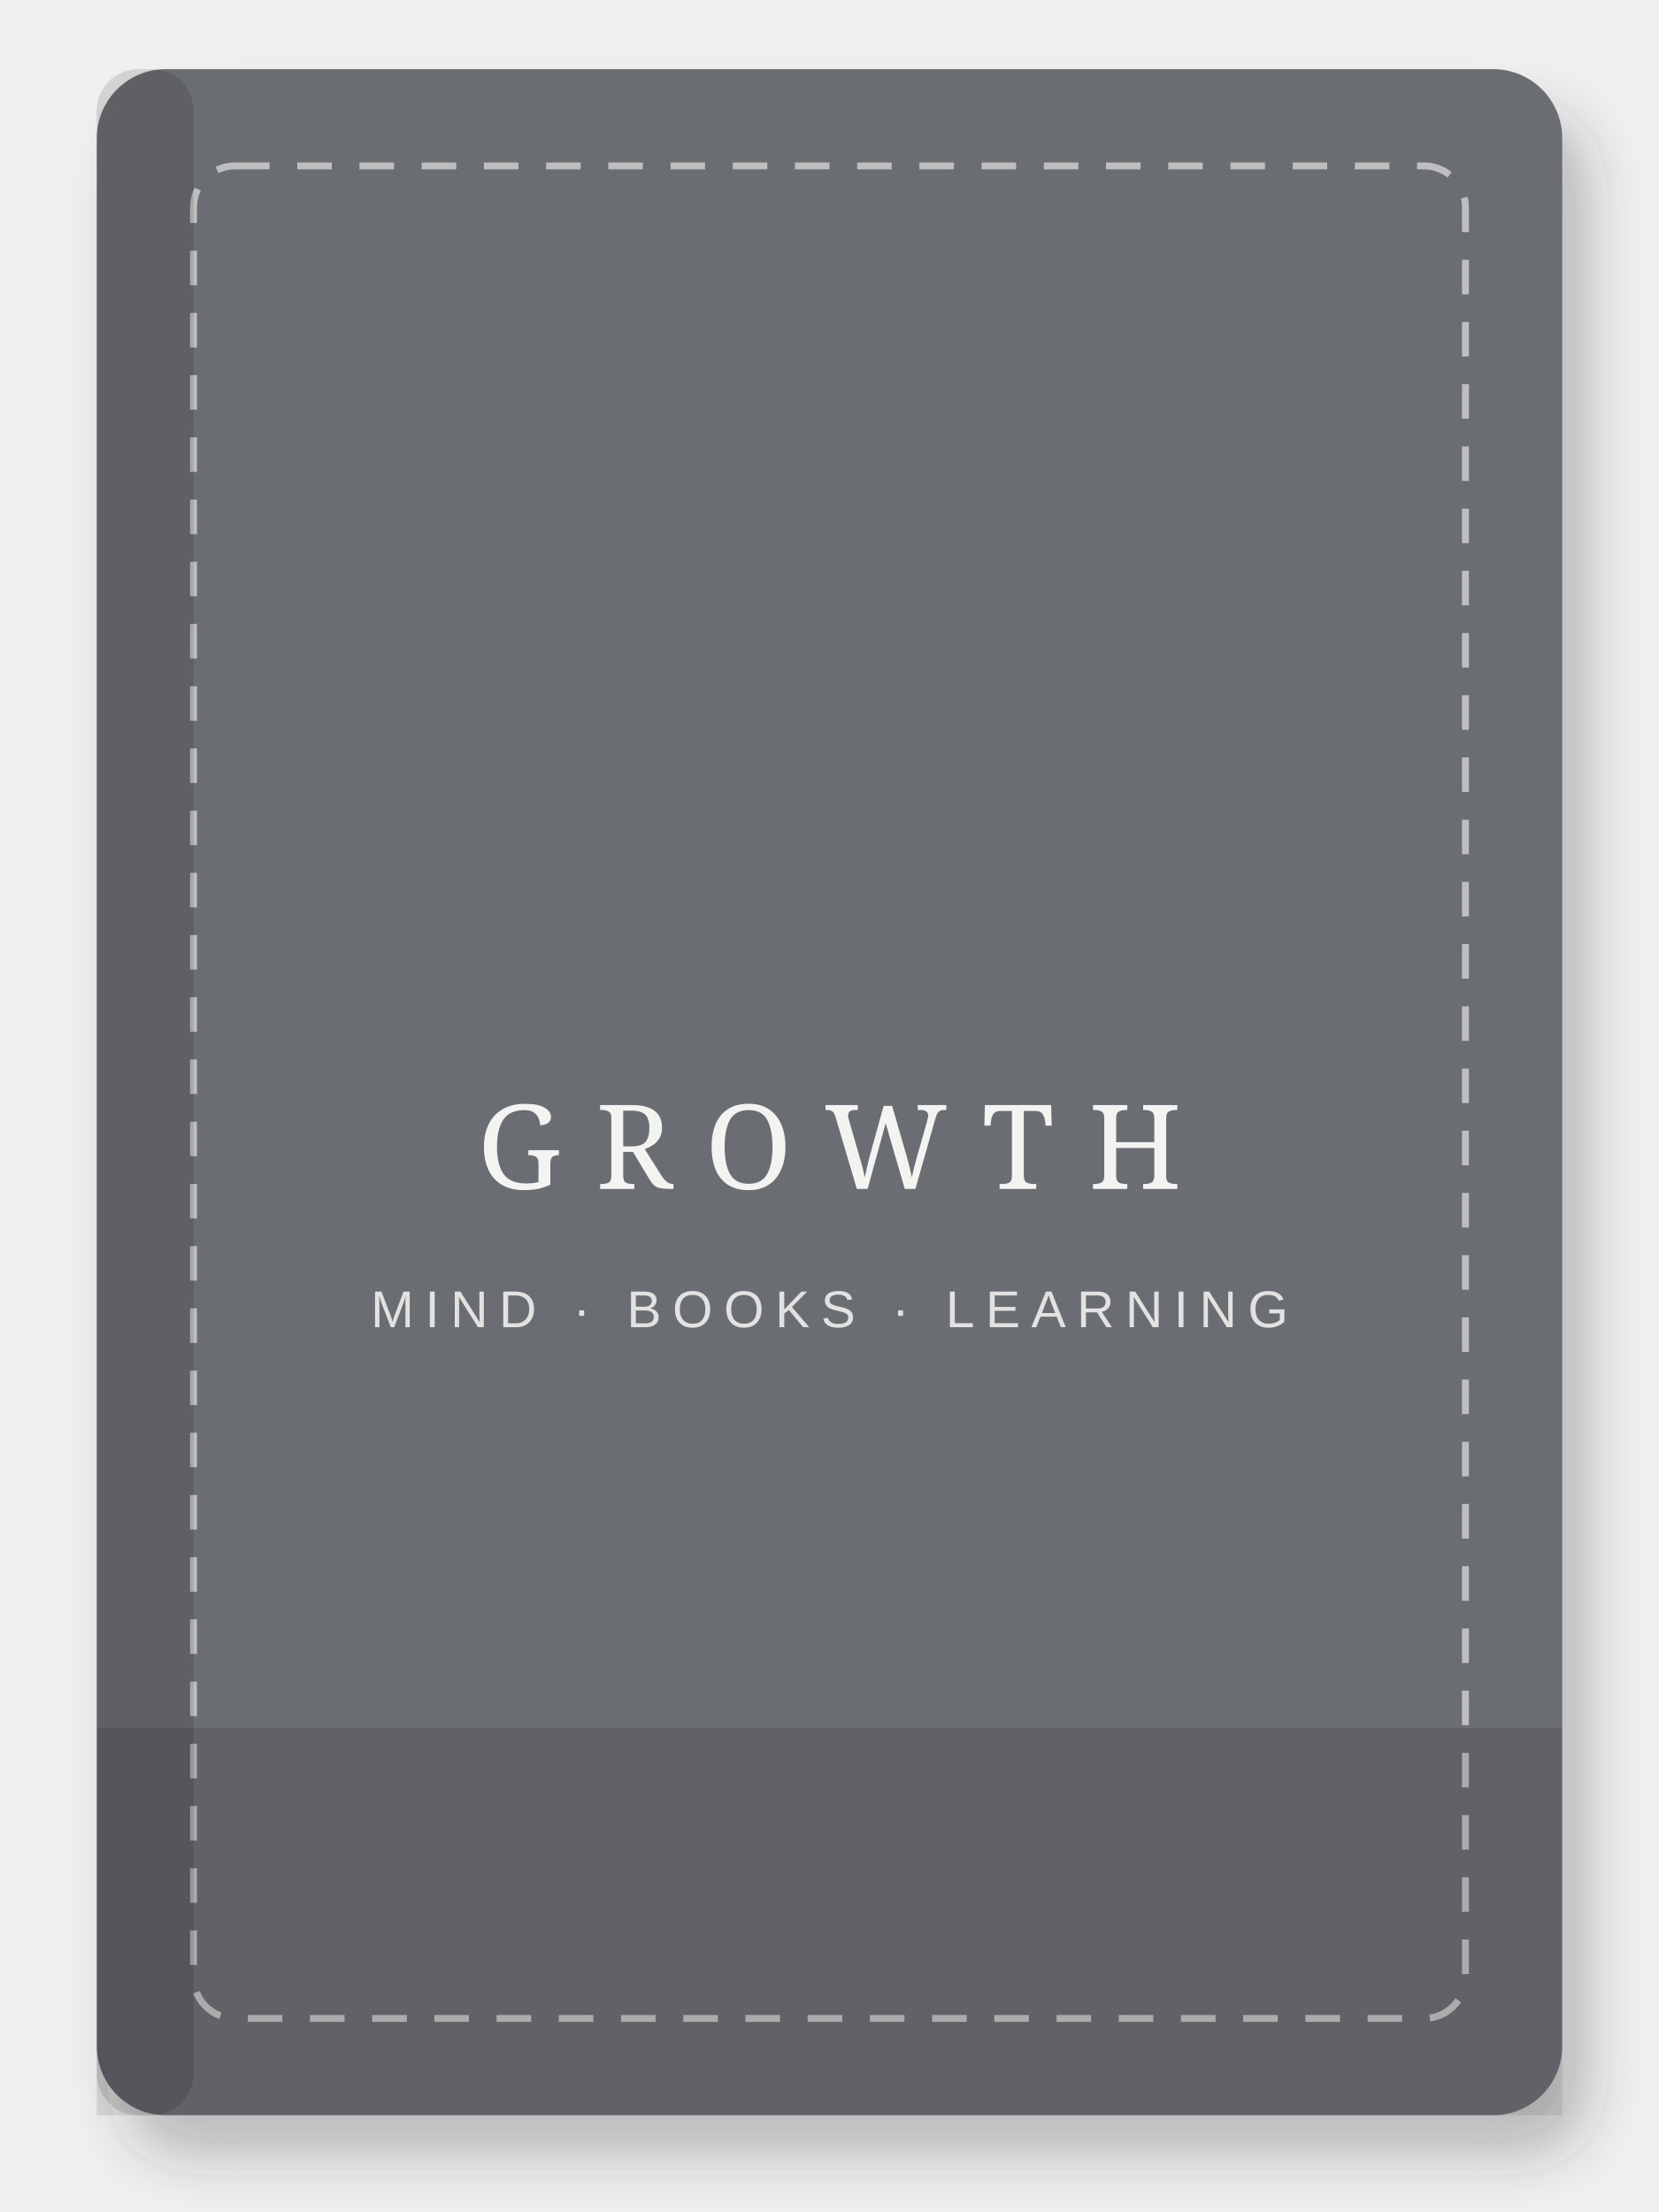
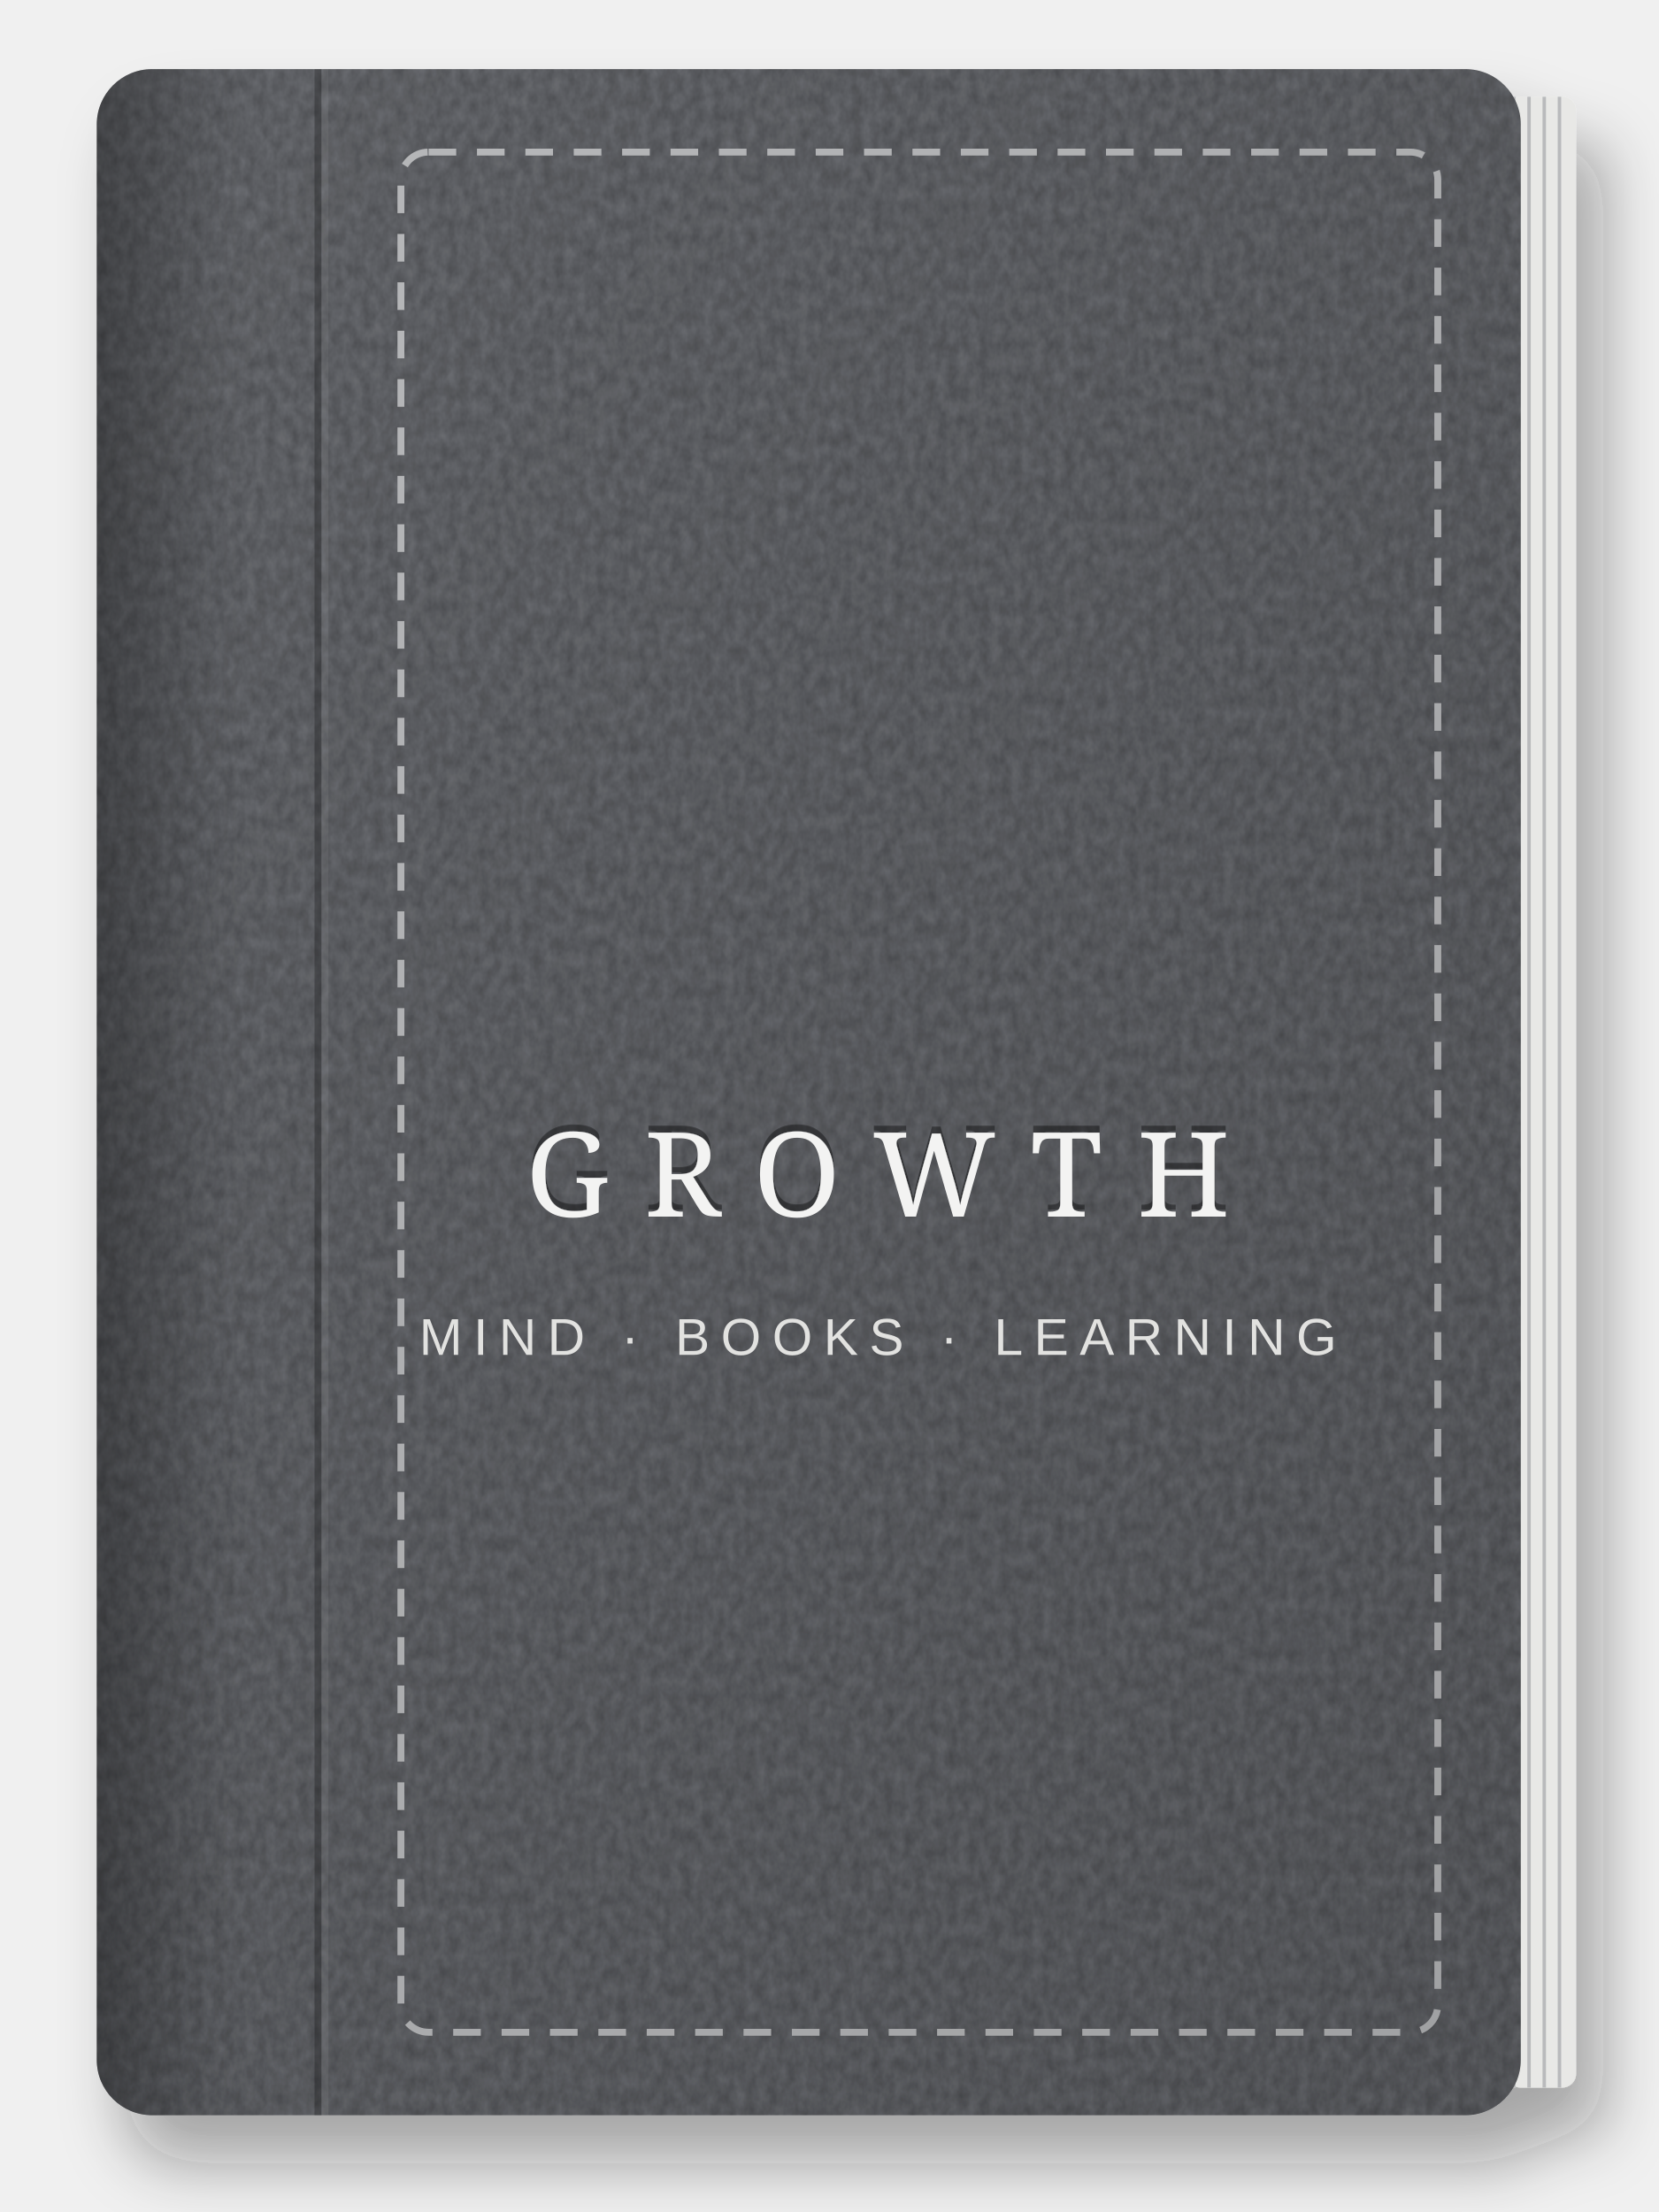
<svg xmlns="http://www.w3.org/2000/svg" viewBox="0 0 240 320" width="240" height="320">
  <defs>
    <filter id="s" x="-10%" y="-10%" width="125%" height="125%">
-       <feDropShadow dx="4" dy="6" stdDeviation="4" flood-color="#2B2D31" flood-opacity=".28" />
+       <feDropShadow dx="4" dy="7" stdDeviation="4.5" flood-color="#1a1b1e" flood-opacity=".35" />
    </filter>
+     <filter id="g" x="0" y="0" width="100%" height="100%">
+       <feTurbulence type="fractalNoise" baseFrequency="0.65 0.45" numOctaves="3" seed="7" result="n" />
+       <feColorMatrix in="n" type="matrix" values="0 0 0 0 0  0 0 0 0 0  0 0 0 0 0  0 0 0 0.3 0" />
+     </filter>
+     <filter id="e" x="-5%" y="-20%" width="110%" height="150%">
+       <feDropShadow dx="0" dy="1" stdDeviation="0" flood-color="#fff" flood-opacity=".12" />
+       <feDropShadow dx="0" dy="-1" stdDeviation="0" flood-color="#000" flood-opacity=".4" />
+     </filter>
+     <linearGradient id="l" x1="0" y1="0" x2="1" y2="1">
+       <stop offset="0" stop-color="#000" stop-opacity="0" />
+       <stop offset="1" stop-color="#000" stop-opacity=".14" />
+     </linearGradient>
+     <linearGradient id="h" x1="0" y1="0" x2="1" y2="0">
+       <stop offset="0" stop-color="#000" stop-opacity=".30" />
+       <stop offset=".45" stop-color="#000" stop-opacity=".05" />
+       <stop offset=".6" stop-color="#000" stop-opacity="0" />
+       <stop offset="1" stop-color="#000" stop-opacity="0" />
+     </linearGradient>
+     <clipPath id="c">
+       <rect x="14" y="10" width="206" height="296" rx="8" />
+     </clipPath>
+     <pattern id="dots" width="14" height="14" patternUnits="userSpaceOnUse">
+       <circle cx="7" cy="7" r="1.1" fill="#8A8C8F" />
+     </pattern>
  </defs>
  <g filter="url(#s)">
-     <rect x="14" y="10" width="212" height="296" rx="10" fill="#6A6D72" />
-     <rect x="28" y="24" width="184" height="268" rx="6" fill="none" stroke="#E2E2E0" stroke-opacity=".7" stroke-dasharray="5 4" />
-     <rect x="14" y="250" width="212" height="56" rx="0" fill="#000" opacity=".1" />
-     <rect x="14" y="10" width="14" height="296" rx="6" fill="#000" opacity=".12" />
+     <rect x="218" y="14" width="10" height="288" rx="2" fill="#E8E8E6" />
+     <path d="M219 14V302" stroke="#B9BABC" stroke-width=".5" transform="translate(0.0 0)" />
+     <path d="M219 14V302" stroke="#B9BABC" stroke-width=".5" transform="translate(2.2 0)" />
+     <path d="M219 14V302" stroke="#B9BABC" stroke-width=".5" transform="translate(4.4 0)" />
+     <path d="M219 14V302" stroke="#B9BABC" stroke-width=".5" transform="translate(6.6 0)" />
+     <rect x="14" y="10" width="206" height="296" rx="8" fill="#6E7074" />
  </g>
-   <text x="120" y="172" text-anchor="middle" font-family="Georgia,serif" font-size="17" letter-spacing="5" fill="#F3F3F2">GROWTH</text>
-   <text x="120" y="192" text-anchor="middle" font-family="Arial,sans-serif" font-size="7.5" letter-spacing="1.6" fill="#E2E2E0">MIND · BOOKS · LEARNING</text>
+   <g clip-path="url(#c)">
+     <rect x="14" y="10" width="206" height="296" filter="url(#g)" />
+     <rect x="58" y="22" width="150" height="272" rx="4" fill="none" stroke="#B9BABC" stroke-width="1" stroke-dasharray="4 3" />
+     <rect x="14" y="10" width="206" height="296" fill="url(#l)" />
+     <rect x="14" y="10" width="36" height="296" fill="url(#h)" />
+     <path d="M46 10V306" stroke="#000" stroke-opacity=".25" stroke-width="1" />
+     <path d="M47 10V306" stroke="#fff" stroke-opacity=".06" stroke-width="1" />
+   </g>
+   <g filter="url(#e)">
+     <text x="127" y="176" text-anchor="middle" font-family="Georgia,serif" font-size="17" letter-spacing="5" fill="#F3F3F2">GROWTH</text>
+   </g>
+   <text x="127" y="196" text-anchor="middle" font-family="Arial,sans-serif" font-size="7.5" letter-spacing="1.6" fill="#E2E2E0">MIND · BOOKS · LEARNING</text>
</svg>
